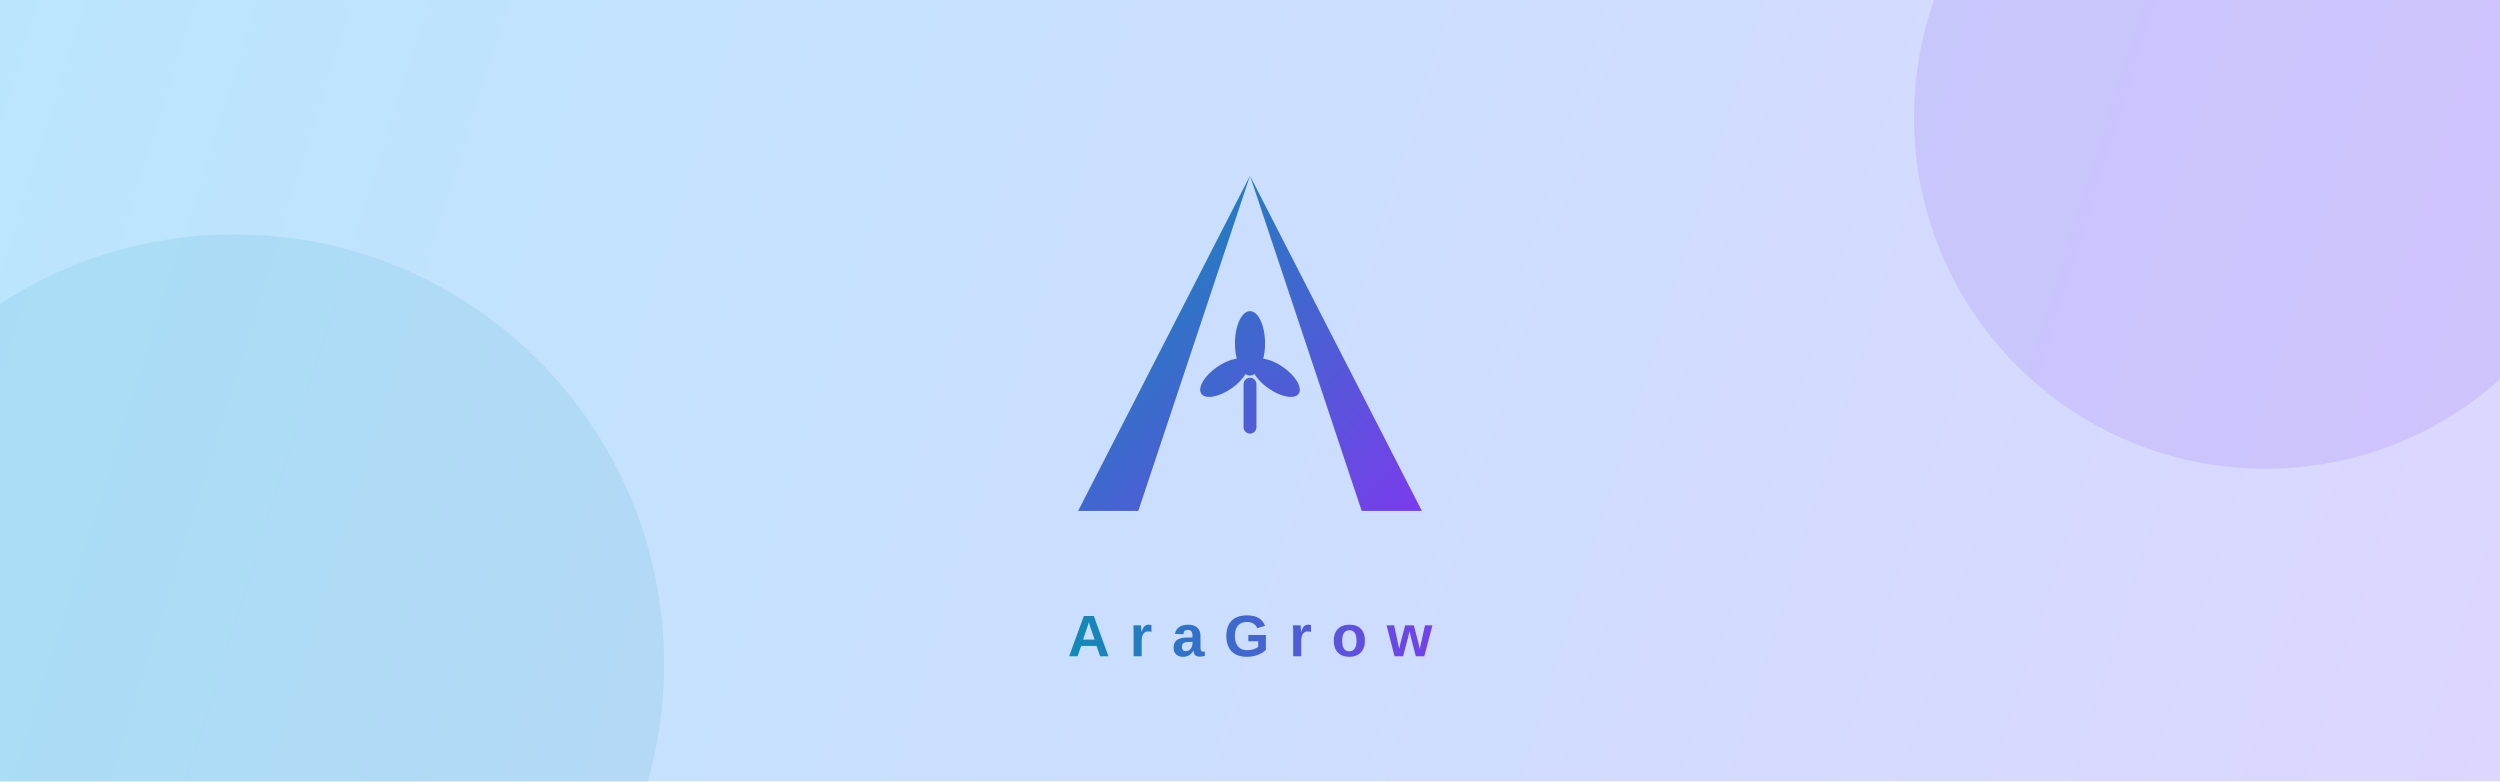
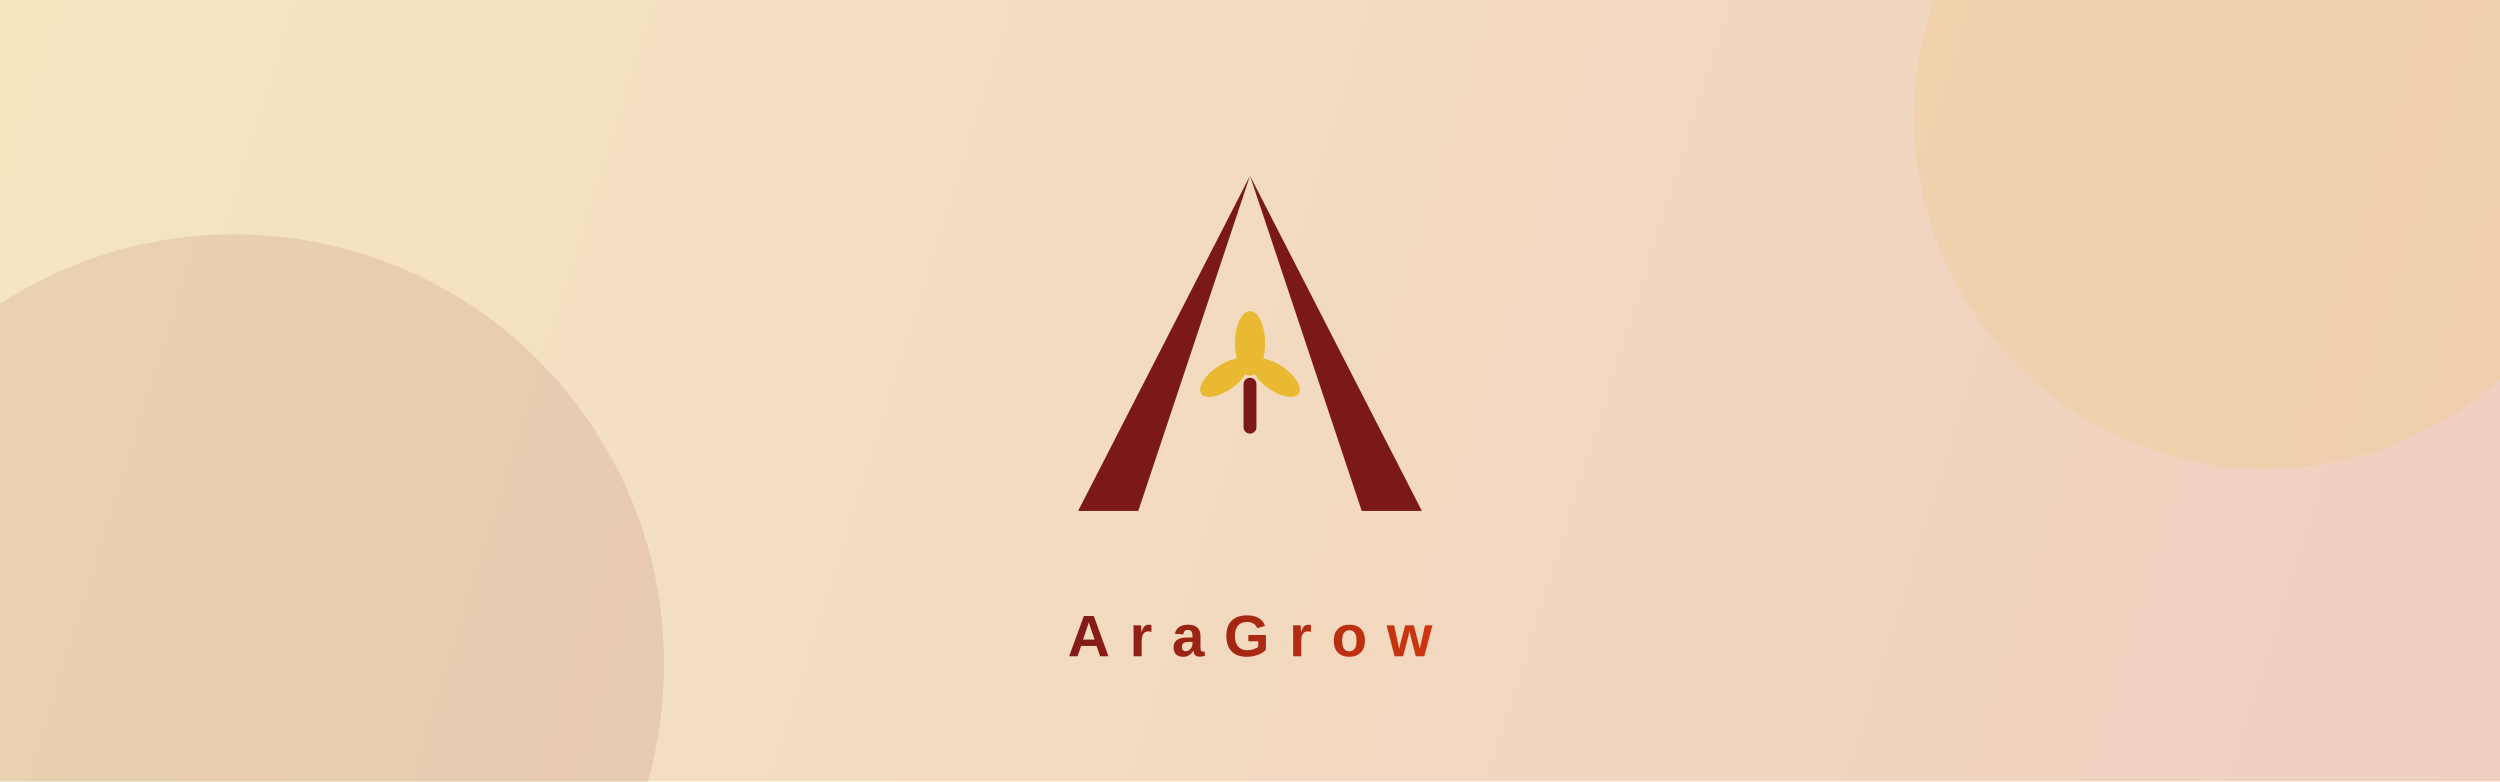
<svg xmlns="http://www.w3.org/2000/svg" width="640" height="200" viewBox="0 0 640 200">
  <defs>
    <linearGradient id="bg" x1="0" y1="0" x2="640" y2="200" gradientUnits="userSpaceOnUse">
-       <stop offset="0%" stop-color="#bae6fd" />
-       <stop offset="100%" stop-color="#ddd6fe" />
-     </linearGradient>
-     <linearGradient id="logoGrad" x1="10" y1="10" x2="90" y2="90" gradientUnits="userSpaceOnUse">
-       <stop offset="0%" stop-color="#0891b2" />
-       <stop offset="100%" stop-color="#7c3aed" />
+       <stop offset="0%" stop-color="#f5e6c0" />
+       <stop offset="100%" stop-color="#f0cfc0" />
    </linearGradient>
    <linearGradient id="textGrad" x1="265" y1="0" x2="375" y2="0" gradientUnits="userSpaceOnUse">
-       <stop offset="0%" stop-color="#0891b2" />
-       <stop offset="100%" stop-color="#7c3aed" />
+       <stop offset="0%" stop-color="#7B1818" />
+       <stop offset="100%" stop-color="#D4380D" />
    </linearGradient>
  </defs>
  <rect width="640" height="200" fill="url(#bg)" />
-   <circle cx="60" cy="170" r="110" fill="#0891b2" opacity="0.10" />
-   <circle cx="580" cy="30" r="90" fill="#7c3aed" opacity="0.13" />
+   <circle cx="60" cy="170" r="110" fill="#7B1818" opacity="0.10" />
+   <circle cx="580" cy="30" r="90" fill="#E8B931" opacity="0.13" />
  <g transform="translate(265, 34) scale(1.1)">
-     <polygon points="50,10 10,88 24,88" fill="url(#logoGrad)" />
-     <polygon points="50,10 76,88 90,88" fill="url(#logoGrad)" />
-     <rect x="48.5" y="57" width="3" height="13" rx="1.5" fill="url(#logoGrad)" />
-     <ellipse cx="50" cy="49" rx="3.5" ry="7.5" fill="url(#logoGrad)" />
-     <ellipse cx="44" cy="57" rx="6.5" ry="3" transform="rotate(-35 44 57)" fill="url(#logoGrad)" />
-     <ellipse cx="56" cy="57" rx="6.5" ry="3" transform="rotate(35 56 57)" fill="url(#logoGrad)" />
+     <polygon points="50,10 10,88 24,88" fill="#7B1818" />
+     <polygon points="50,10 76,88 90,88" fill="#7B1818" />
+     <rect x="48.5" y="57" width="3" height="13" rx="1.5" fill="#7B1818" />
+     <ellipse cx="50" cy="49" rx="3.5" ry="7.5" fill="#E8B931" />
+     <ellipse cx="44" cy="57" rx="6.5" ry="3" transform="rotate(-35 44 57)" fill="#E8B931" />
+     <ellipse cx="56" cy="57" rx="6.5" ry="3" transform="rotate(35 56 57)" fill="#E8B931" />
  </g>
  <text x="320" y="168" font-family="'Space Grotesk', 'Segoe UI', Arial, sans-serif" font-size="15" font-weight="700" fill="url(#textGrad)" text-anchor="middle" letter-spacing="5">AraGrow</text>
</svg>
